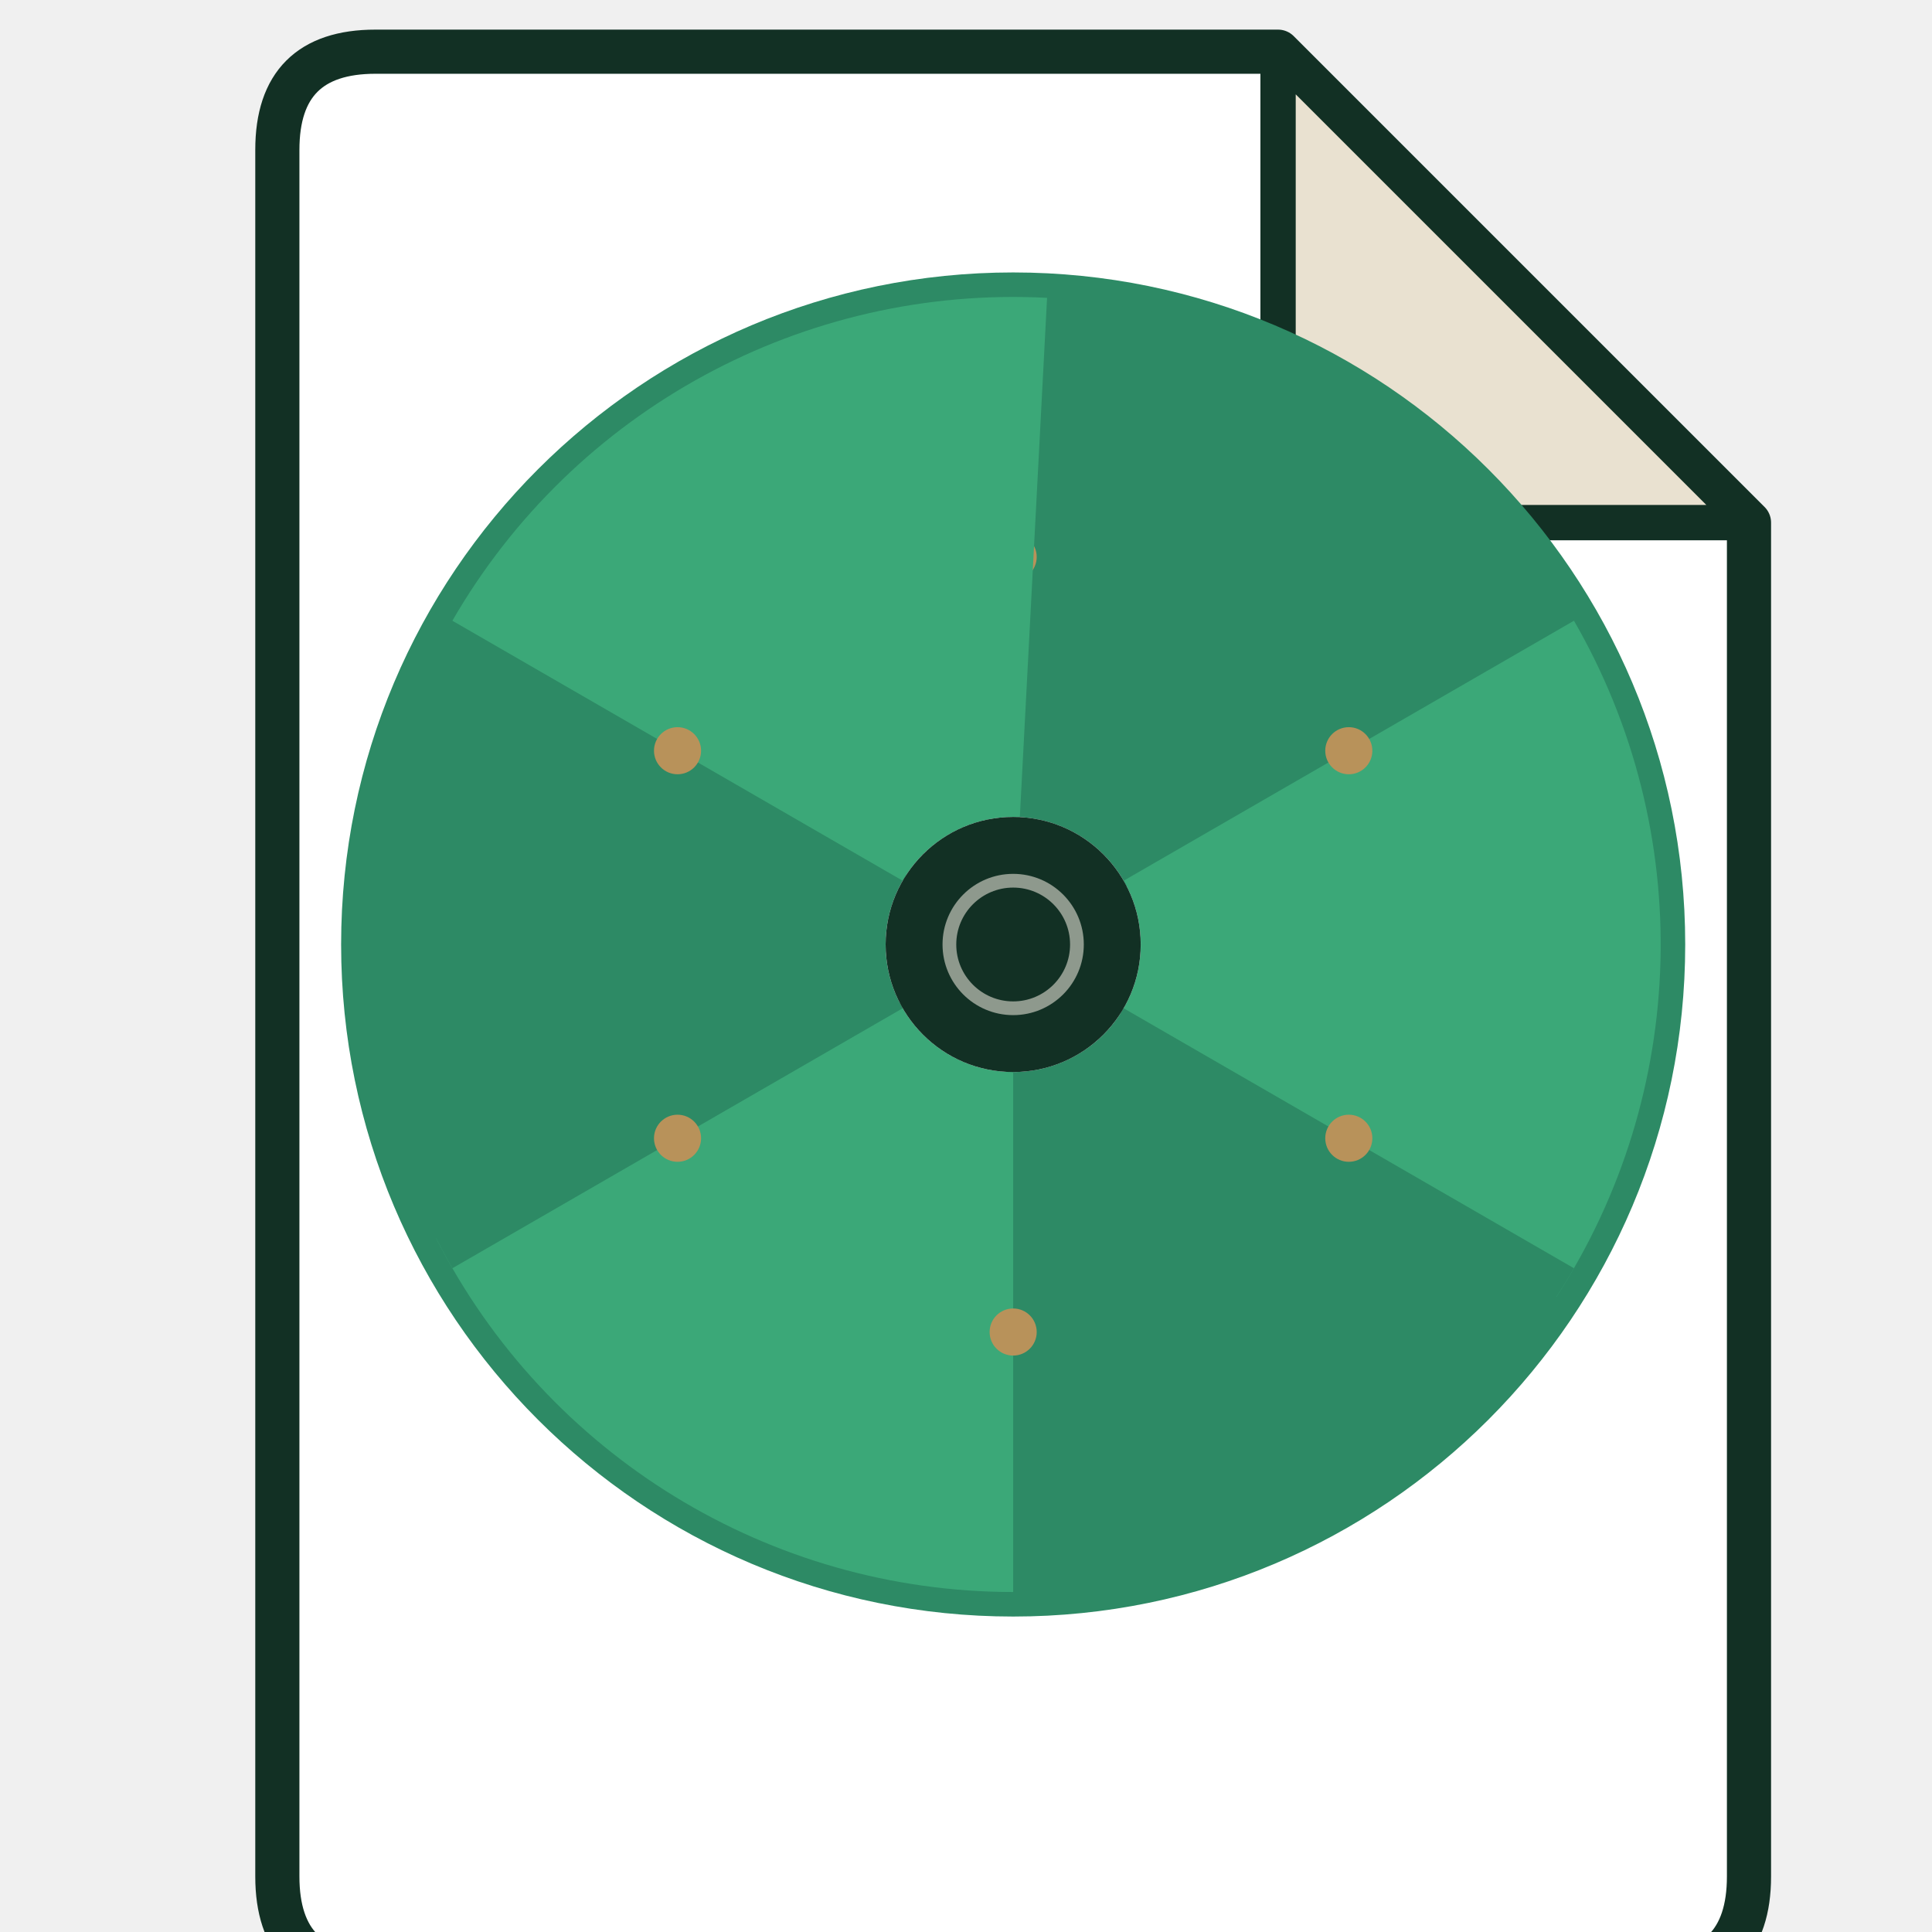
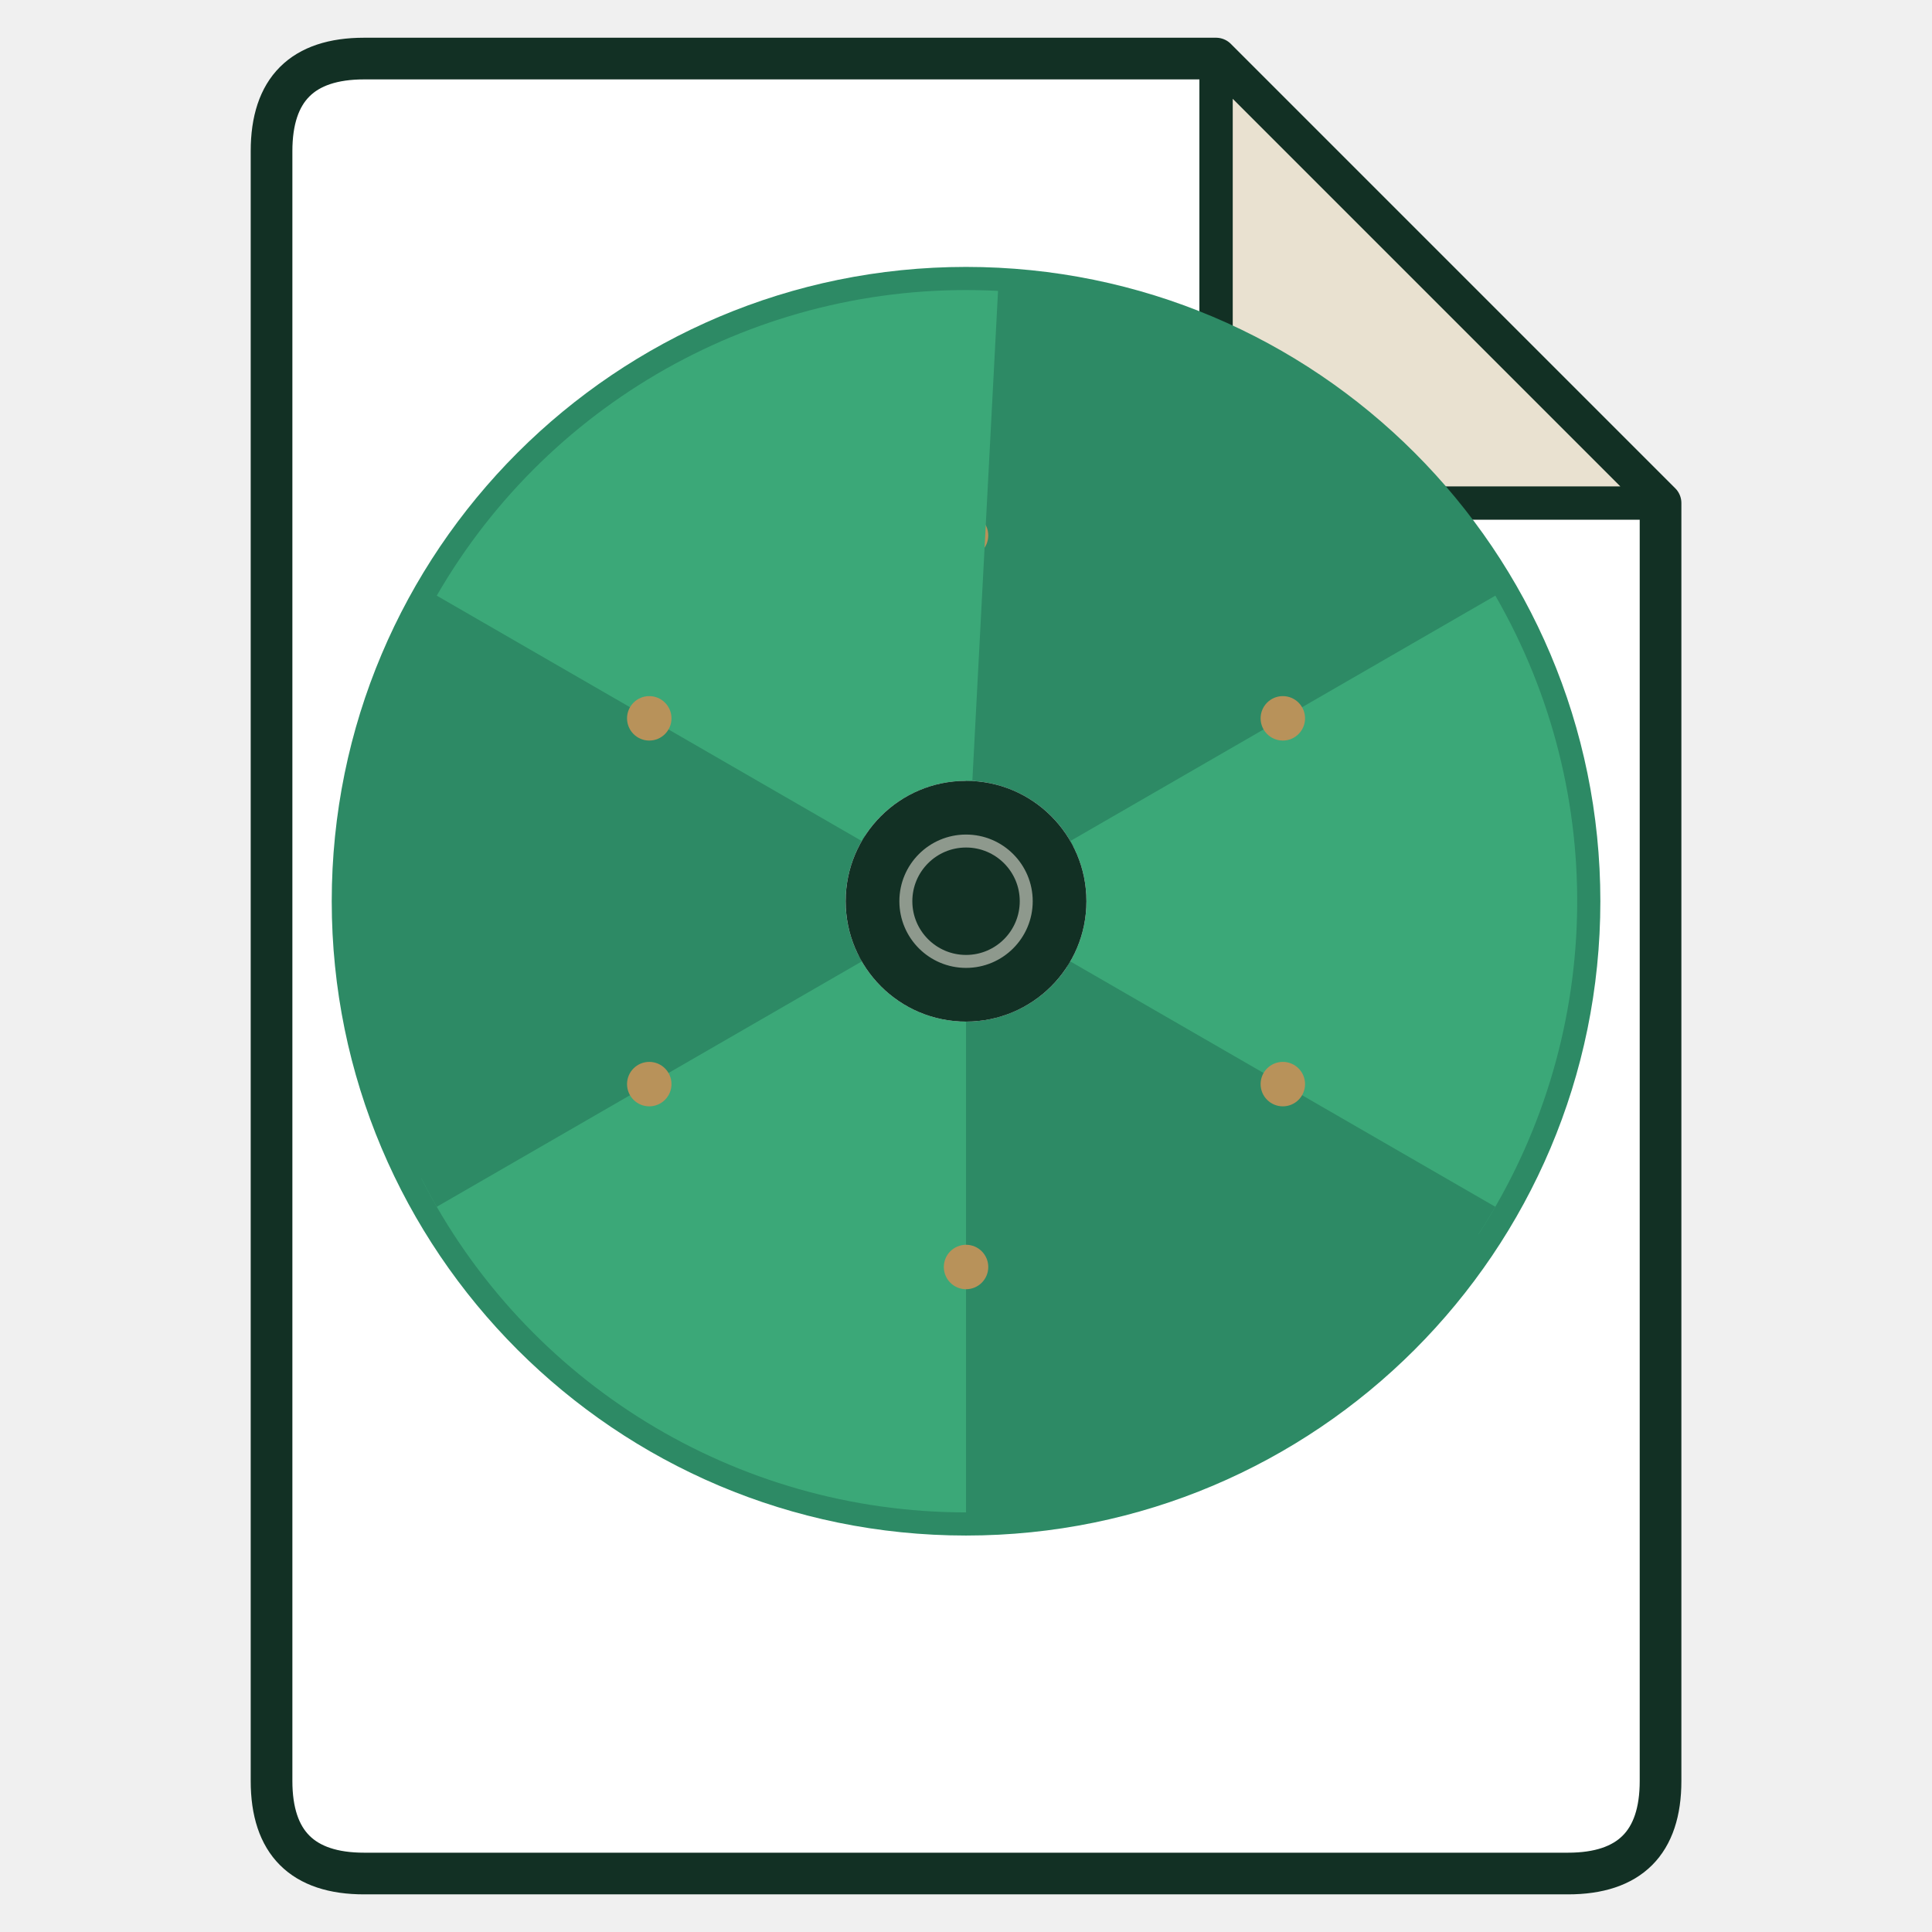
<svg xmlns="http://www.w3.org/2000/svg" viewBox="0 0 512 512" data-fullbleed="1">
-   <g transform="translate(-64.3,-64.3) scale(1.3)">
+   <g transform="translate(-58.1,-58.1) scale(1.227)">
    <path d="M126.00 60.00 H310.00 L406.00 156.00 V432.00 Q406.00 452.00 386.00 452.00 H126.00 Q106.00 452.00 106.00 432.00 V80.00 Q106.00 60.00 126.00 60.00 Z" fill="#FFFFFF" stroke="#123024" stroke-width="9" stroke-linejoin="round" />
    <path d="M310.00 60.00 L310.00 156.00 L406.00 156.00 Z" fill="#E9E1D0" stroke="#123024" stroke-width="7.20" stroke-linejoin="round" />
    <g transform="translate(0,-14)">
      <circle cx="256" cy="256" r="132.00" fill="none" stroke="#2D8A65" stroke-width="10" />
      <path d="M256.00 230.00 L256.00 124.00 A132.00 132.00 0 0 1 373.61 196.07 L279.17 244.20 A26.00 26.00 0 0 0 256.00 230.00 Z" fill="#2D8A65" />
      <circle cx="256.00" cy="177.00" r="4.8" fill="#B8925A" />
      <path d="M278.52 243.00 L370.32 190.00 A132.00 132.00 0 0 1 366.70 327.89 L277.81 270.16 A26.00 26.00 0 0 0 278.52 243.00 Z" fill="#3BA878" />
      <circle cx="324.42" cy="216.50" r="4.8" fill="#B8925A" />
      <path d="M278.52 269.00 L370.32 322.00 A132.00 132.00 0 0 1 249.09 387.82 L254.64 281.96 A26.00 26.00 0 0 0 278.52 269.00 Z" fill="#2D8A65" />
      <circle cx="324.42" cy="295.50" r="4.8" fill="#B8925A" />
      <path d="M256.00 282.00 L256.00 388.00 A132.00 132.00 0 0 1 138.39 315.93 L232.83 267.80 A26.00 26.00 0 0 0 256.00 282.00 Z" fill="#3BA878" />
      <circle cx="256.00" cy="335.00" r="4.8" fill="#B8925A" />
      <path d="M233.48 269.00 L141.68 322.00 A132.00 132.00 0 0 1 145.30 184.11 L234.19 241.84 A26.00 26.00 0 0 0 233.48 269.00 Z" fill="#2D8A65" />
      <circle cx="187.58" cy="295.50" r="4.8" fill="#B8925A" />
      <path d="M233.48 243.00 L141.68 190.00 A132.00 132.00 0 0 1 262.91 124.18 L257.36 230.04 A26.00 26.00 0 0 0 233.48 243.00 Z" fill="#3BA878" />
      <circle cx="187.58" cy="216.50" r="4.8" fill="#B8925A" />
      <circle cx="256" cy="256" r="26.00" fill="#123024" />
      <circle cx="256" cy="256" r="13.00" fill="none" stroke="#F4EFE4" stroke-width="2.8" opacity="0.55" />
    </g>
  </g>
</svg>
